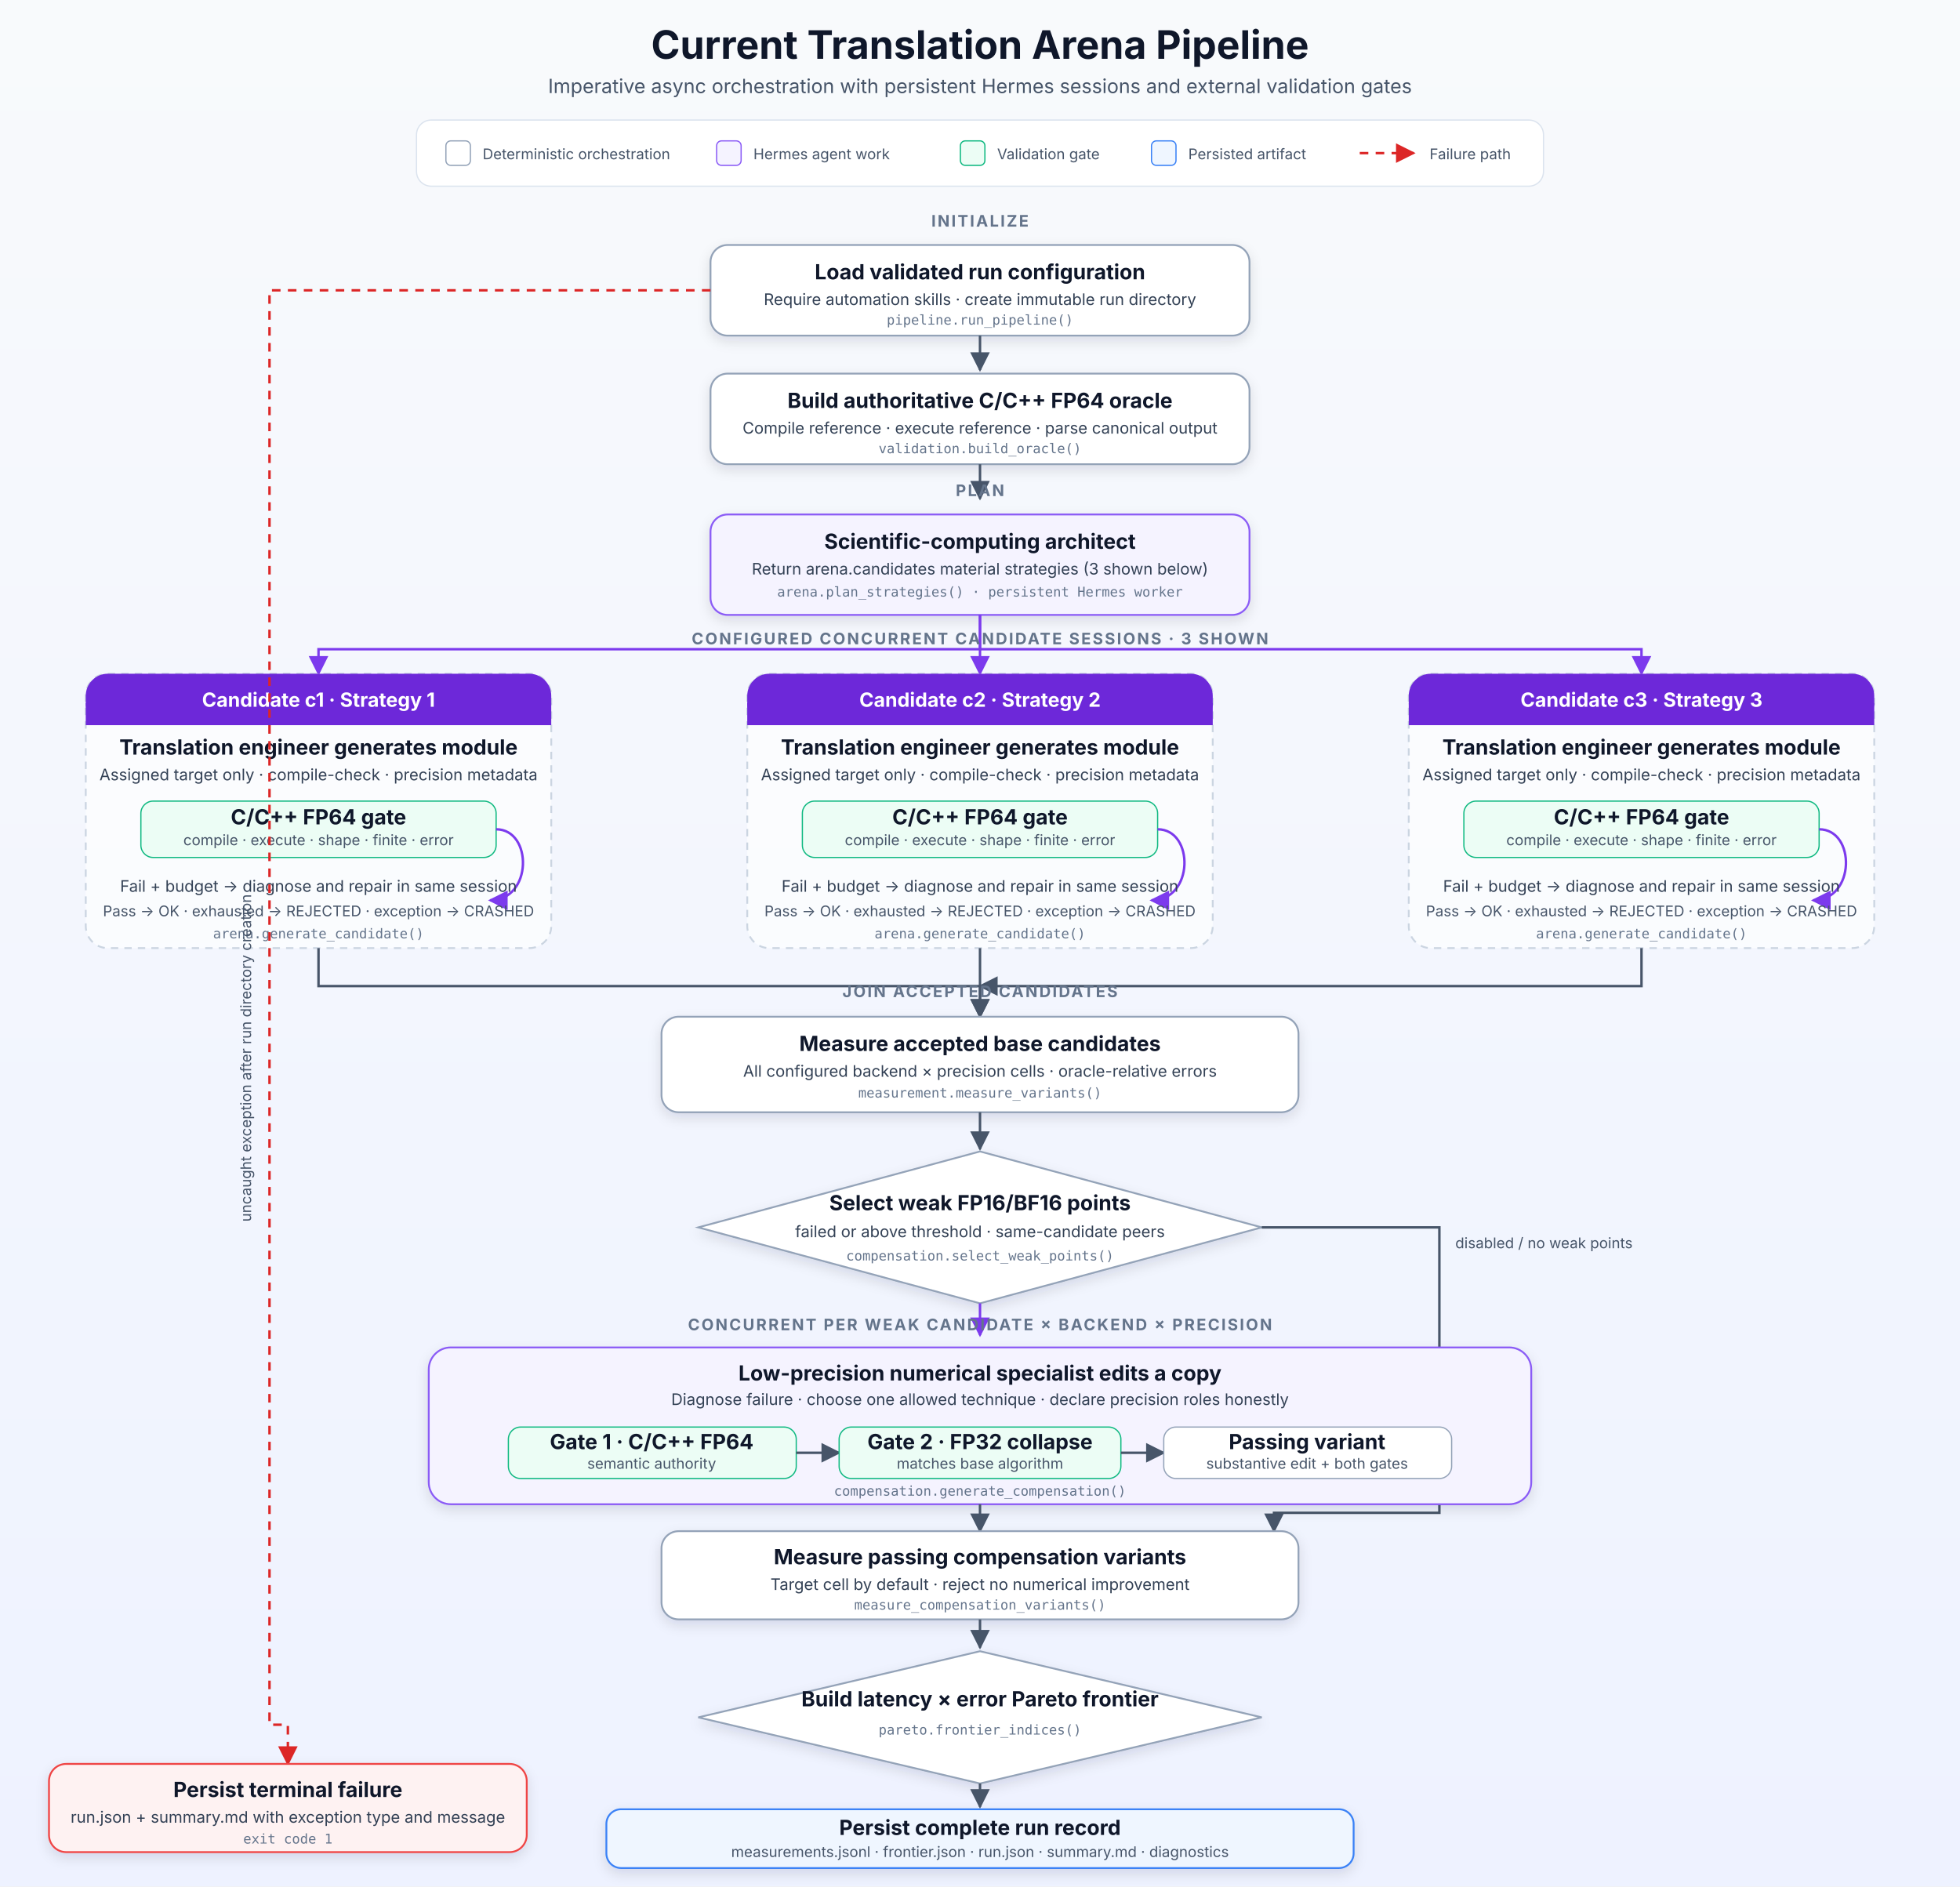
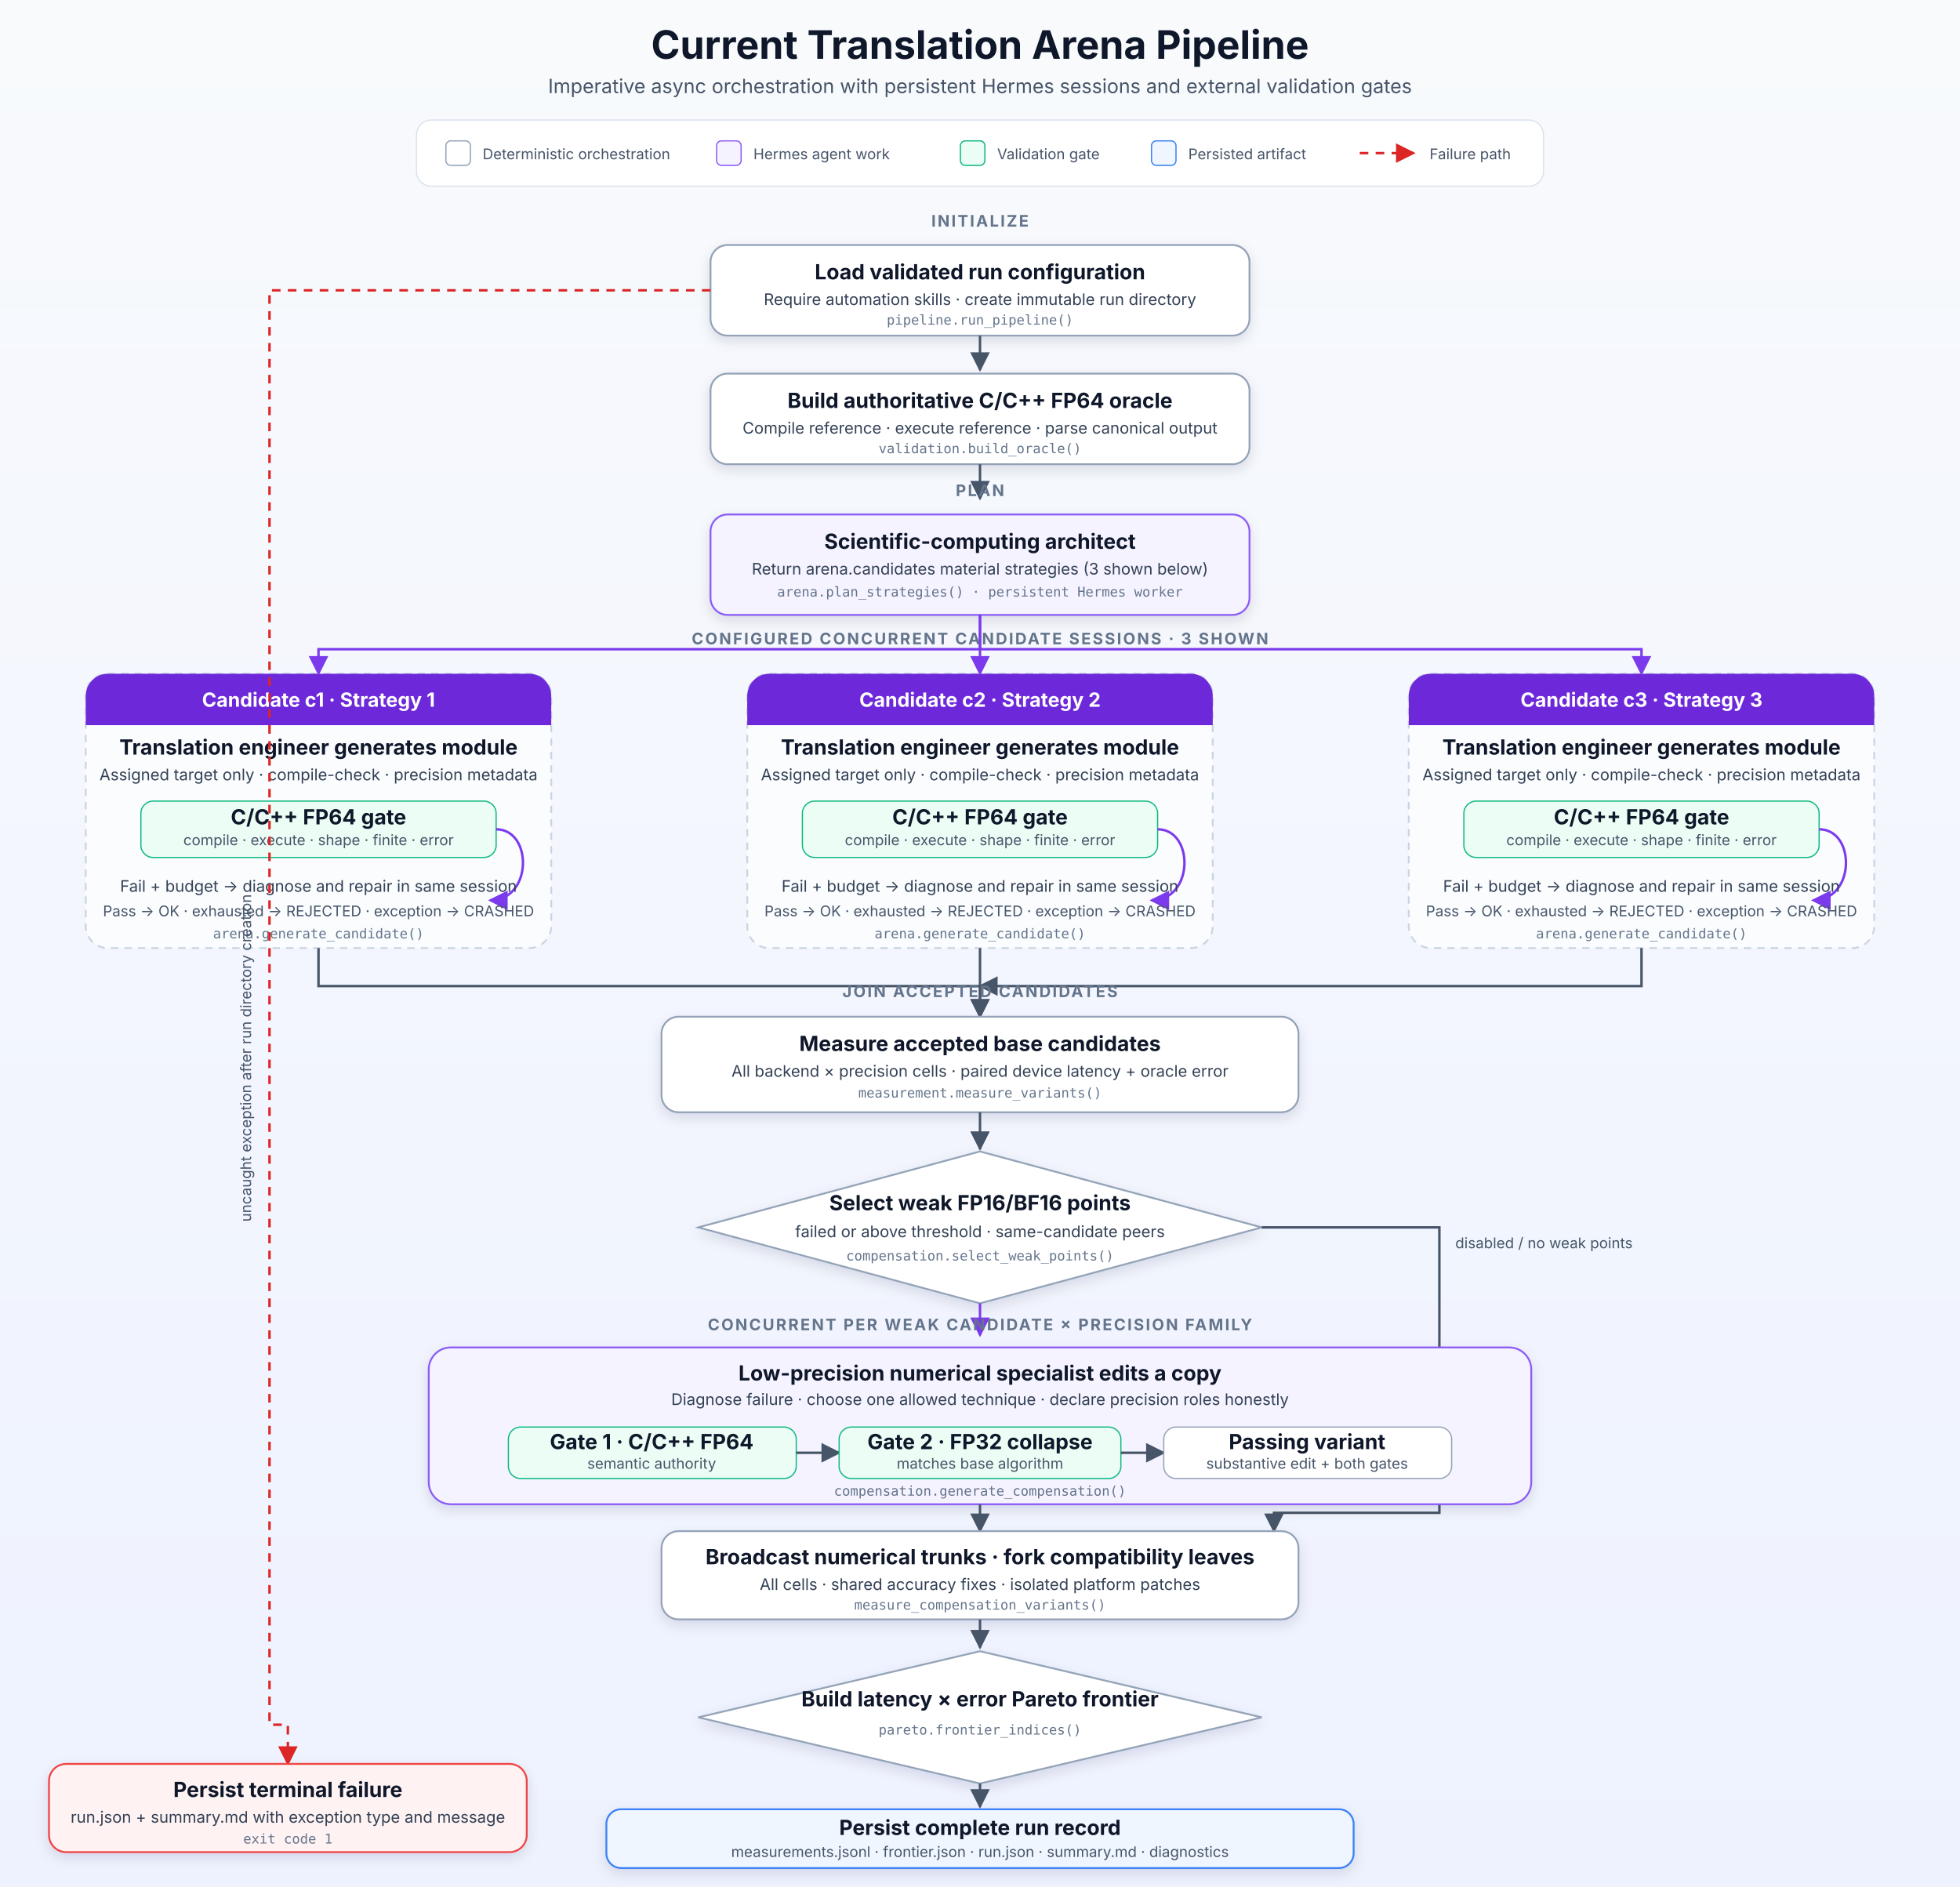
<svg xmlns="http://www.w3.org/2000/svg" width="1600" height="1540" viewBox="0 0 1600 1540" role="img" aria-labelledby="title description">
  <defs>
    <linearGradient id="background" x1="0" y1="0" x2="0" y2="1">
      <stop offset="0" stop-color="#f8fafc" />
      <stop offset="1" stop-color="#eef2ff" />
    </linearGradient>
    <filter id="shadow" x="-20%" y="-20%" width="140%" height="150%">
      <feDropShadow dx="0" dy="4" stdDeviation="5" flood-color="#0f172a" flood-opacity="0.12" />
    </filter>
    <marker id="arrow" viewBox="0 0 10 10" refX="9" refY="5" markerWidth="8" markerHeight="8" orient="auto-start-reverse">
      <path d="M 0 0 L 10 5 L 0 10 z" fill="#475569" />
    </marker>
    <marker id="arrow-purple" viewBox="0 0 10 10" refX="9" refY="5" markerWidth="8" markerHeight="8" orient="auto-start-reverse">
      <path d="M 0 0 L 10 5 L 0 10 z" fill="#7c3aed" />
    </marker>
    <marker id="arrow-red" viewBox="0 0 10 10" refX="9" refY="5" markerWidth="8" markerHeight="8" orient="auto-start-reverse">
      <path d="M 0 0 L 10 5 L 0 10 z" fill="#dc2626" />
    </marker>
    <style>
      .title { font: 700 32px Inter, ui-sans-serif, system-ui, sans-serif; fill: #0f172a; }
      .subtitle { font: 400 16px Inter, ui-sans-serif, system-ui, sans-serif; fill: #475569; }
      .phase { font: 700 13px Inter, ui-sans-serif, system-ui, sans-serif; letter-spacing: 1.4px; fill: #64748b; }
      .heading { font: 700 17px Inter, ui-sans-serif, system-ui, sans-serif; fill: #0f172a; }
      .body { font: 400 13px Inter, ui-sans-serif, system-ui, sans-serif; fill: #334155; }
      .small { font: 400 12px Inter, ui-sans-serif, system-ui, sans-serif; fill: #475569; }
      .code { font: 500 11px ui-monospace, SFMono-Regular, Menlo, monospace; fill: #64748b; }
      .white-heading { font: 700 16px Inter, ui-sans-serif, system-ui, sans-serif; fill: #ffffff; }
      .white-body { font: 400 12px Inter, ui-sans-serif, system-ui, sans-serif; fill: #ede9fe; }
      .node { stroke-width: 1.5; filter: url(#shadow); }
      .deterministic { fill: #ffffff; stroke: #94a3b8; }
      .agent { fill: #f5f3ff; stroke: #8b5cf6; }
      .gate { fill: #ecfdf5; stroke: #10b981; }
      .artifact { fill: #eff6ff; stroke: #3b82f6; }
      .failure { fill: #fef2f2; stroke: #ef4444; }
      .flow { fill: none; stroke: #475569; stroke-width: 2; marker-end: url(#arrow); }
      .agent-flow { fill: none; stroke: #7c3aed; stroke-width: 2; marker-end: url(#arrow-purple); }
      .failure-flow { fill: none; stroke: #dc2626; stroke-width: 2; stroke-dasharray: 7 6; marker-end: url(#arrow-red); }
      .group { fill: #ffffff; fill-opacity: 0.62; stroke: #cbd5e1; stroke-width: 1.5; stroke-dasharray: 6 5; }
    </style>
  </defs>
  <rect width="1600" height="1540" fill="url(#background)" />
  <text x="800" y="48" text-anchor="middle" class="title">Current Translation Arena Pipeline</text>
  <text x="800" y="76" text-anchor="middle" class="subtitle">Imperative async orchestration with persistent Hermes sessions and external validation gates</text>
  <g transform="translate(340 98)">
    <rect x="0" y="0" width="920" height="54" rx="12" fill="#ffffff" stroke="#dbe3ee" />
    <rect x="24" y="17" width="20" height="20" rx="4" class="deterministic" />
    <text x="54" y="32" class="small">Deterministic orchestration</text>
    <rect x="245" y="17" width="20" height="20" rx="4" class="agent" />
    <text x="275" y="32" class="small">Hermes agent work</text>
    <rect x="444" y="17" width="20" height="20" rx="4" class="gate" />
    <text x="474" y="32" class="small">Validation gate</text>
    <rect x="600" y="17" width="20" height="20" rx="4" class="artifact" />
    <text x="630" y="32" class="small">Persisted artifact</text>
    <line x1="770" y1="27" x2="814" y2="27" class="failure-flow" />
    <text x="827" y="32" class="small">Failure path</text>
  </g>
  <text x="800" y="185" text-anchor="middle" class="phase">INITIALIZE</text>
  <g transform="translate(580 200)">
    <rect width="440" height="74" rx="14" class="node deterministic" />
    <text x="220" y="28" text-anchor="middle" class="heading">Load validated run configuration</text>
    <text x="220" y="49" text-anchor="middle" class="body">Require automation skills · create immutable run directory</text>
    <text x="220" y="65" text-anchor="middle" class="code">pipeline.run_pipeline()</text>
  </g>
  <path d="M 800 274 L 800 302" class="flow" />
  <g transform="translate(580 305)">
    <rect width="440" height="74" rx="14" class="node deterministic" />
    <text x="220" y="28" text-anchor="middle" class="heading">Build authoritative C/C++ FP64 oracle</text>
    <text x="220" y="49" text-anchor="middle" class="body">Compile reference · execute reference · parse canonical output</text>
    <text x="220" y="65" text-anchor="middle" class="code">validation.build_oracle()</text>
  </g>
  <path d="M 800 379 L 800 407" class="flow" />
  <text x="800" y="405" text-anchor="middle" class="phase">PLAN</text>
  <g transform="translate(580 420)">
    <rect width="440" height="82" rx="14" class="node agent" />
    <text x="220" y="28" text-anchor="middle" class="heading">Scientific-computing architect</text>
    <text x="220" y="49" text-anchor="middle" class="body">Return arena.candidates material strategies (3 shown below)</text>
    <text x="220" y="67" text-anchor="middle" class="code">arena.plan_strategies() · persistent Hermes worker</text>
  </g>
  <path d="M 800 502 L 800 530 L 260 530 L 260 550" class="agent-flow" />
  <path d="M 800 502 L 800 550" class="agent-flow" />
  <path d="M 800 530 L 1340 530 L 1340 550" class="agent-flow" />
  <text x="800" y="526" text-anchor="middle" class="phase">CONFIGURED CONCURRENT CANDIDATE SESSIONS · 3 SHOWN</text>
  <g transform="translate(70 550)">
    <rect width="380" height="224" rx="18" class="group" />
    <rect width="380" height="42" rx="18" fill="#6d28d9" />
    <rect y="24" width="380" height="18" fill="#6d28d9" />
    <text x="190" y="27" text-anchor="middle" class="white-heading">Candidate c1 · Strategy 1</text>
    <text x="190" y="66" text-anchor="middle" class="heading">Translation engineer generates module</text>
    <text x="190" y="87" text-anchor="middle" class="body">Assigned target only · compile-check · precision metadata</text>
    <rect x="45" y="104" width="290" height="46" rx="10" class="gate" />
    <text x="190" y="123" text-anchor="middle" class="heading">C/C++ FP64 gate</text>
    <text x="190" y="140" text-anchor="middle" class="small">compile · execute · shape · finite · error</text>
    <path d="M 335 127 C 365 127 365 185 330 185" class="agent-flow" />
    <text x="190" y="178" text-anchor="middle" class="body">Fail + budget → diagnose and repair in same session</text>
    <text x="190" y="198" text-anchor="middle" class="small">Pass → OK · exhausted → REJECTED · exception → CRASHED</text>
    <text x="190" y="216" text-anchor="middle" class="code">arena.generate_candidate()</text>
  </g>
  <g transform="translate(610 550)">
    <rect width="380" height="224" rx="18" class="group" />
    <rect width="380" height="42" rx="18" fill="#6d28d9" />
    <rect y="24" width="380" height="18" fill="#6d28d9" />
    <text x="190" y="27" text-anchor="middle" class="white-heading">Candidate c2 · Strategy 2</text>
    <text x="190" y="66" text-anchor="middle" class="heading">Translation engineer generates module</text>
    <text x="190" y="87" text-anchor="middle" class="body">Assigned target only · compile-check · precision metadata</text>
    <rect x="45" y="104" width="290" height="46" rx="10" class="gate" />
    <text x="190" y="123" text-anchor="middle" class="heading">C/C++ FP64 gate</text>
    <text x="190" y="140" text-anchor="middle" class="small">compile · execute · shape · finite · error</text>
    <path d="M 335 127 C 365 127 365 185 330 185" class="agent-flow" />
    <text x="190" y="178" text-anchor="middle" class="body">Fail + budget → diagnose and repair in same session</text>
    <text x="190" y="198" text-anchor="middle" class="small">Pass → OK · exhausted → REJECTED · exception → CRASHED</text>
    <text x="190" y="216" text-anchor="middle" class="code">arena.generate_candidate()</text>
  </g>
  <g transform="translate(1150 550)">
    <rect width="380" height="224" rx="18" class="group" />
    <rect width="380" height="42" rx="18" fill="#6d28d9" />
    <rect y="24" width="380" height="18" fill="#6d28d9" />
    <text x="190" y="27" text-anchor="middle" class="white-heading">Candidate c3 · Strategy 3</text>
    <text x="190" y="66" text-anchor="middle" class="heading">Translation engineer generates module</text>
    <text x="190" y="87" text-anchor="middle" class="body">Assigned target only · compile-check · precision metadata</text>
    <rect x="45" y="104" width="290" height="46" rx="10" class="gate" />
    <text x="190" y="123" text-anchor="middle" class="heading">C/C++ FP64 gate</text>
    <text x="190" y="140" text-anchor="middle" class="small">compile · execute · shape · finite · error</text>
    <path d="M 335 127 C 365 127 365 185 330 185" class="agent-flow" />
    <text x="190" y="178" text-anchor="middle" class="body">Fail + budget → diagnose and repair in same session</text>
    <text x="190" y="198" text-anchor="middle" class="small">Pass → OK · exhausted → REJECTED · exception → CRASHED</text>
    <text x="190" y="216" text-anchor="middle" class="code">arena.generate_candidate()</text>
  </g>
  <path d="M 260 774 L 260 805 L 800 805 L 800 830" class="flow" />
  <path d="M 800 774 L 800 830" class="flow" />
  <path d="M 1340 774 L 1340 805 L 800 805" class="flow" />
  <text x="800" y="814" text-anchor="middle" class="phase">JOIN ACCEPTED CANDIDATES</text>
  <g transform="translate(540 830)">
    <rect width="520" height="78" rx="14" class="node deterministic" />
    <text x="260" y="28" text-anchor="middle" class="heading">Measure accepted base candidates</text>
-     <text x="260" y="49" text-anchor="middle" class="body">All configured backend × precision cells · oracle-relative errors</text>
+     <text x="260" y="49" text-anchor="middle" class="body">All backend × precision cells · paired device latency + oracle error</text>
    <text x="260" y="66" text-anchor="middle" class="code">measurement.measure_variants()</text>
  </g>
  <path d="M 800 908 L 800 938" class="flow" />
  <g transform="translate(570 940)">
    <path d="M 230 0 L 460 62 L 230 124 L 0 62 Z" class="node deterministic" />
    <text x="230" y="48" text-anchor="middle" class="heading">Select weak FP16/BF16 points</text>
    <text x="230" y="70" text-anchor="middle" class="body">failed or above threshold · same-candidate peers</text>
    <text x="230" y="89" text-anchor="middle" class="code">compensation.select_weak_points()</text>
  </g>
  <path d="M 1030 1002 L 1175 1002 L 1175 1235 L 1040 1235 L 1040 1250" class="flow" />
  <text x="1188" y="1019" class="small">disabled / no weak points</text>
  <path d="M 800 1064 L 800 1090" class="agent-flow" />
-   <text x="800" y="1086" text-anchor="middle" class="phase">CONCURRENT PER WEAK CANDIDATE × BACKEND × PRECISION</text>
+   <text x="800" y="1086" text-anchor="middle" class="phase">CONCURRENT PER WEAK CANDIDATE × PRECISION FAMILY</text>
  <g transform="translate(350 1100)">
    <rect width="900" height="128" rx="18" class="node agent" />
    <text x="450" y="27" text-anchor="middle" class="heading">Low-precision numerical specialist edits a copy</text>
    <text x="450" y="47" text-anchor="middle" class="body">Diagnose failure · choose one allowed technique · declare precision roles honestly</text>
    <rect x="65" y="65" width="235" height="42" rx="10" class="gate" />
    <text x="182" y="83" text-anchor="middle" class="heading">Gate 1 · C/C++ FP64</text>
    <text x="182" y="99" text-anchor="middle" class="small">semantic authority</text>
    <path d="M 300 86 L 335 86" class="flow" />
    <rect x="335" y="65" width="230" height="42" rx="10" class="gate" />
    <text x="450" y="83" text-anchor="middle" class="heading">Gate 2 · FP32 collapse</text>
    <text x="450" y="99" text-anchor="middle" class="small">matches base algorithm</text>
    <path d="M 565 86 L 600 86" class="flow" />
    <rect x="600" y="65" width="235" height="42" rx="10" class="deterministic" />
    <text x="717" y="83" text-anchor="middle" class="heading">Passing variant</text>
    <text x="717" y="99" text-anchor="middle" class="small">substantive edit + both gates</text>
    <text x="450" y="121" text-anchor="middle" class="code">compensation.generate_compensation()</text>
  </g>
  <path d="M 800 1228 L 800 1250" class="flow" />
  <g transform="translate(540 1250)">
    <rect width="520" height="72" rx="14" class="node deterministic" />
-     <text x="260" y="27" text-anchor="middle" class="heading">Measure passing compensation variants</text>
-     <text x="260" y="48" text-anchor="middle" class="body">Target cell by default · reject no numerical improvement</text>
+     <text x="260" y="27" text-anchor="middle" class="heading">Broadcast numerical trunks · fork compatibility leaves</text>
+     <text x="260" y="48" text-anchor="middle" class="body">All cells · shared accuracy fixes · isolated platform patches</text>
    <text x="260" y="64" text-anchor="middle" class="code">measure_compensation_variants()</text>
  </g>
  <path d="M 800 1322 L 800 1345" class="flow" />
  <g transform="translate(570 1348)">
    <path d="M 230 0 L 460 54 L 230 108 L 0 54 Z" class="node deterministic" />
    <text x="230" y="45" text-anchor="middle" class="heading">Build latency × error Pareto frontier</text>
    <text x="230" y="68" text-anchor="middle" class="code">pareto.frontier_indices()</text>
  </g>
  <path d="M 800 1456 L 800 1475" class="flow" />
  <g transform="translate(495 1477)">
    <rect width="610" height="48" rx="12" class="node artifact" />
    <text x="305" y="21" text-anchor="middle" class="heading">Persist complete run record</text>
    <text x="305" y="39" text-anchor="middle" class="small">measurements.jsonl · frontier.json · run.json · summary.md · diagnostics</text>
  </g>
  <path d="M 580 237 L 220 237 L 220 1408 L 235 1408 L 235 1440" class="failure-flow" />
  <text x="205" y="730" text-anchor="end" class="small" transform="rotate(-90 205 730)">uncaught exception after run directory creation</text>
  <g transform="translate(40 1440)">
    <rect width="390" height="72" rx="14" class="node failure" />
    <text x="195" y="27" text-anchor="middle" class="heading">Persist terminal failure</text>
    <text x="195" y="48" text-anchor="middle" class="body">run.json + summary.md with exception type and message</text>
    <text x="195" y="65" text-anchor="middle" class="code">exit code 1</text>
  </g>
</svg>
